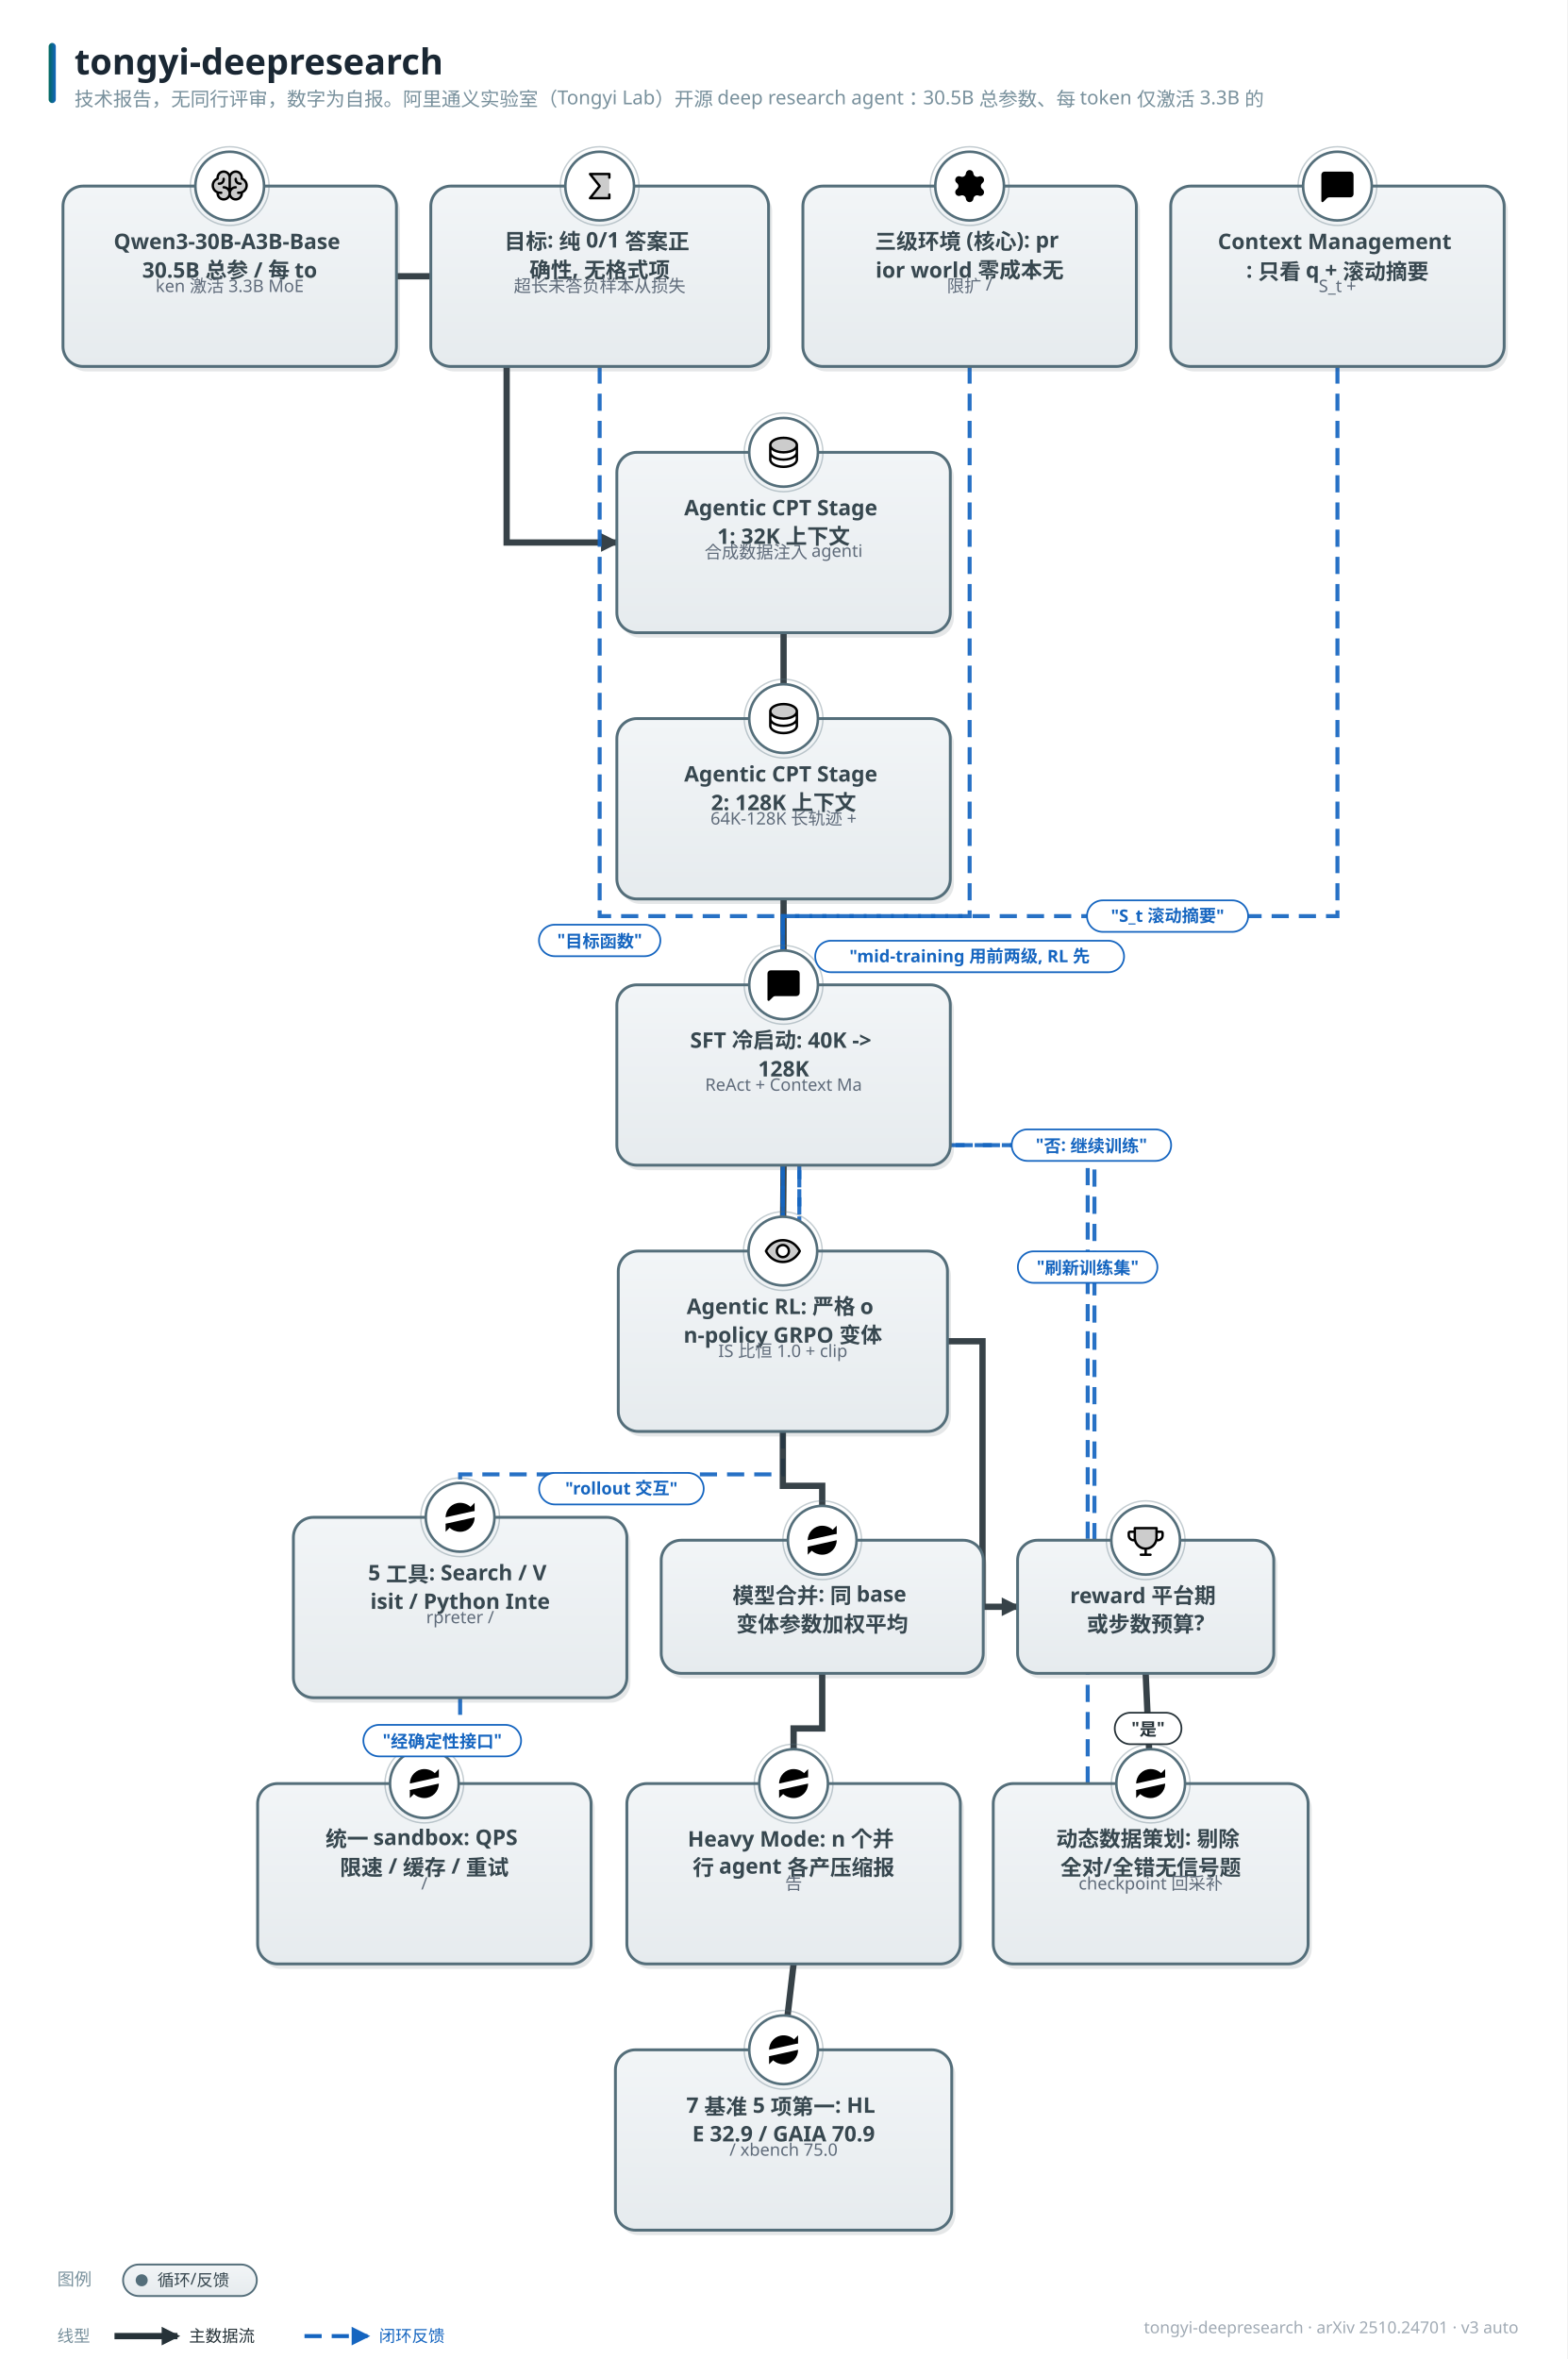
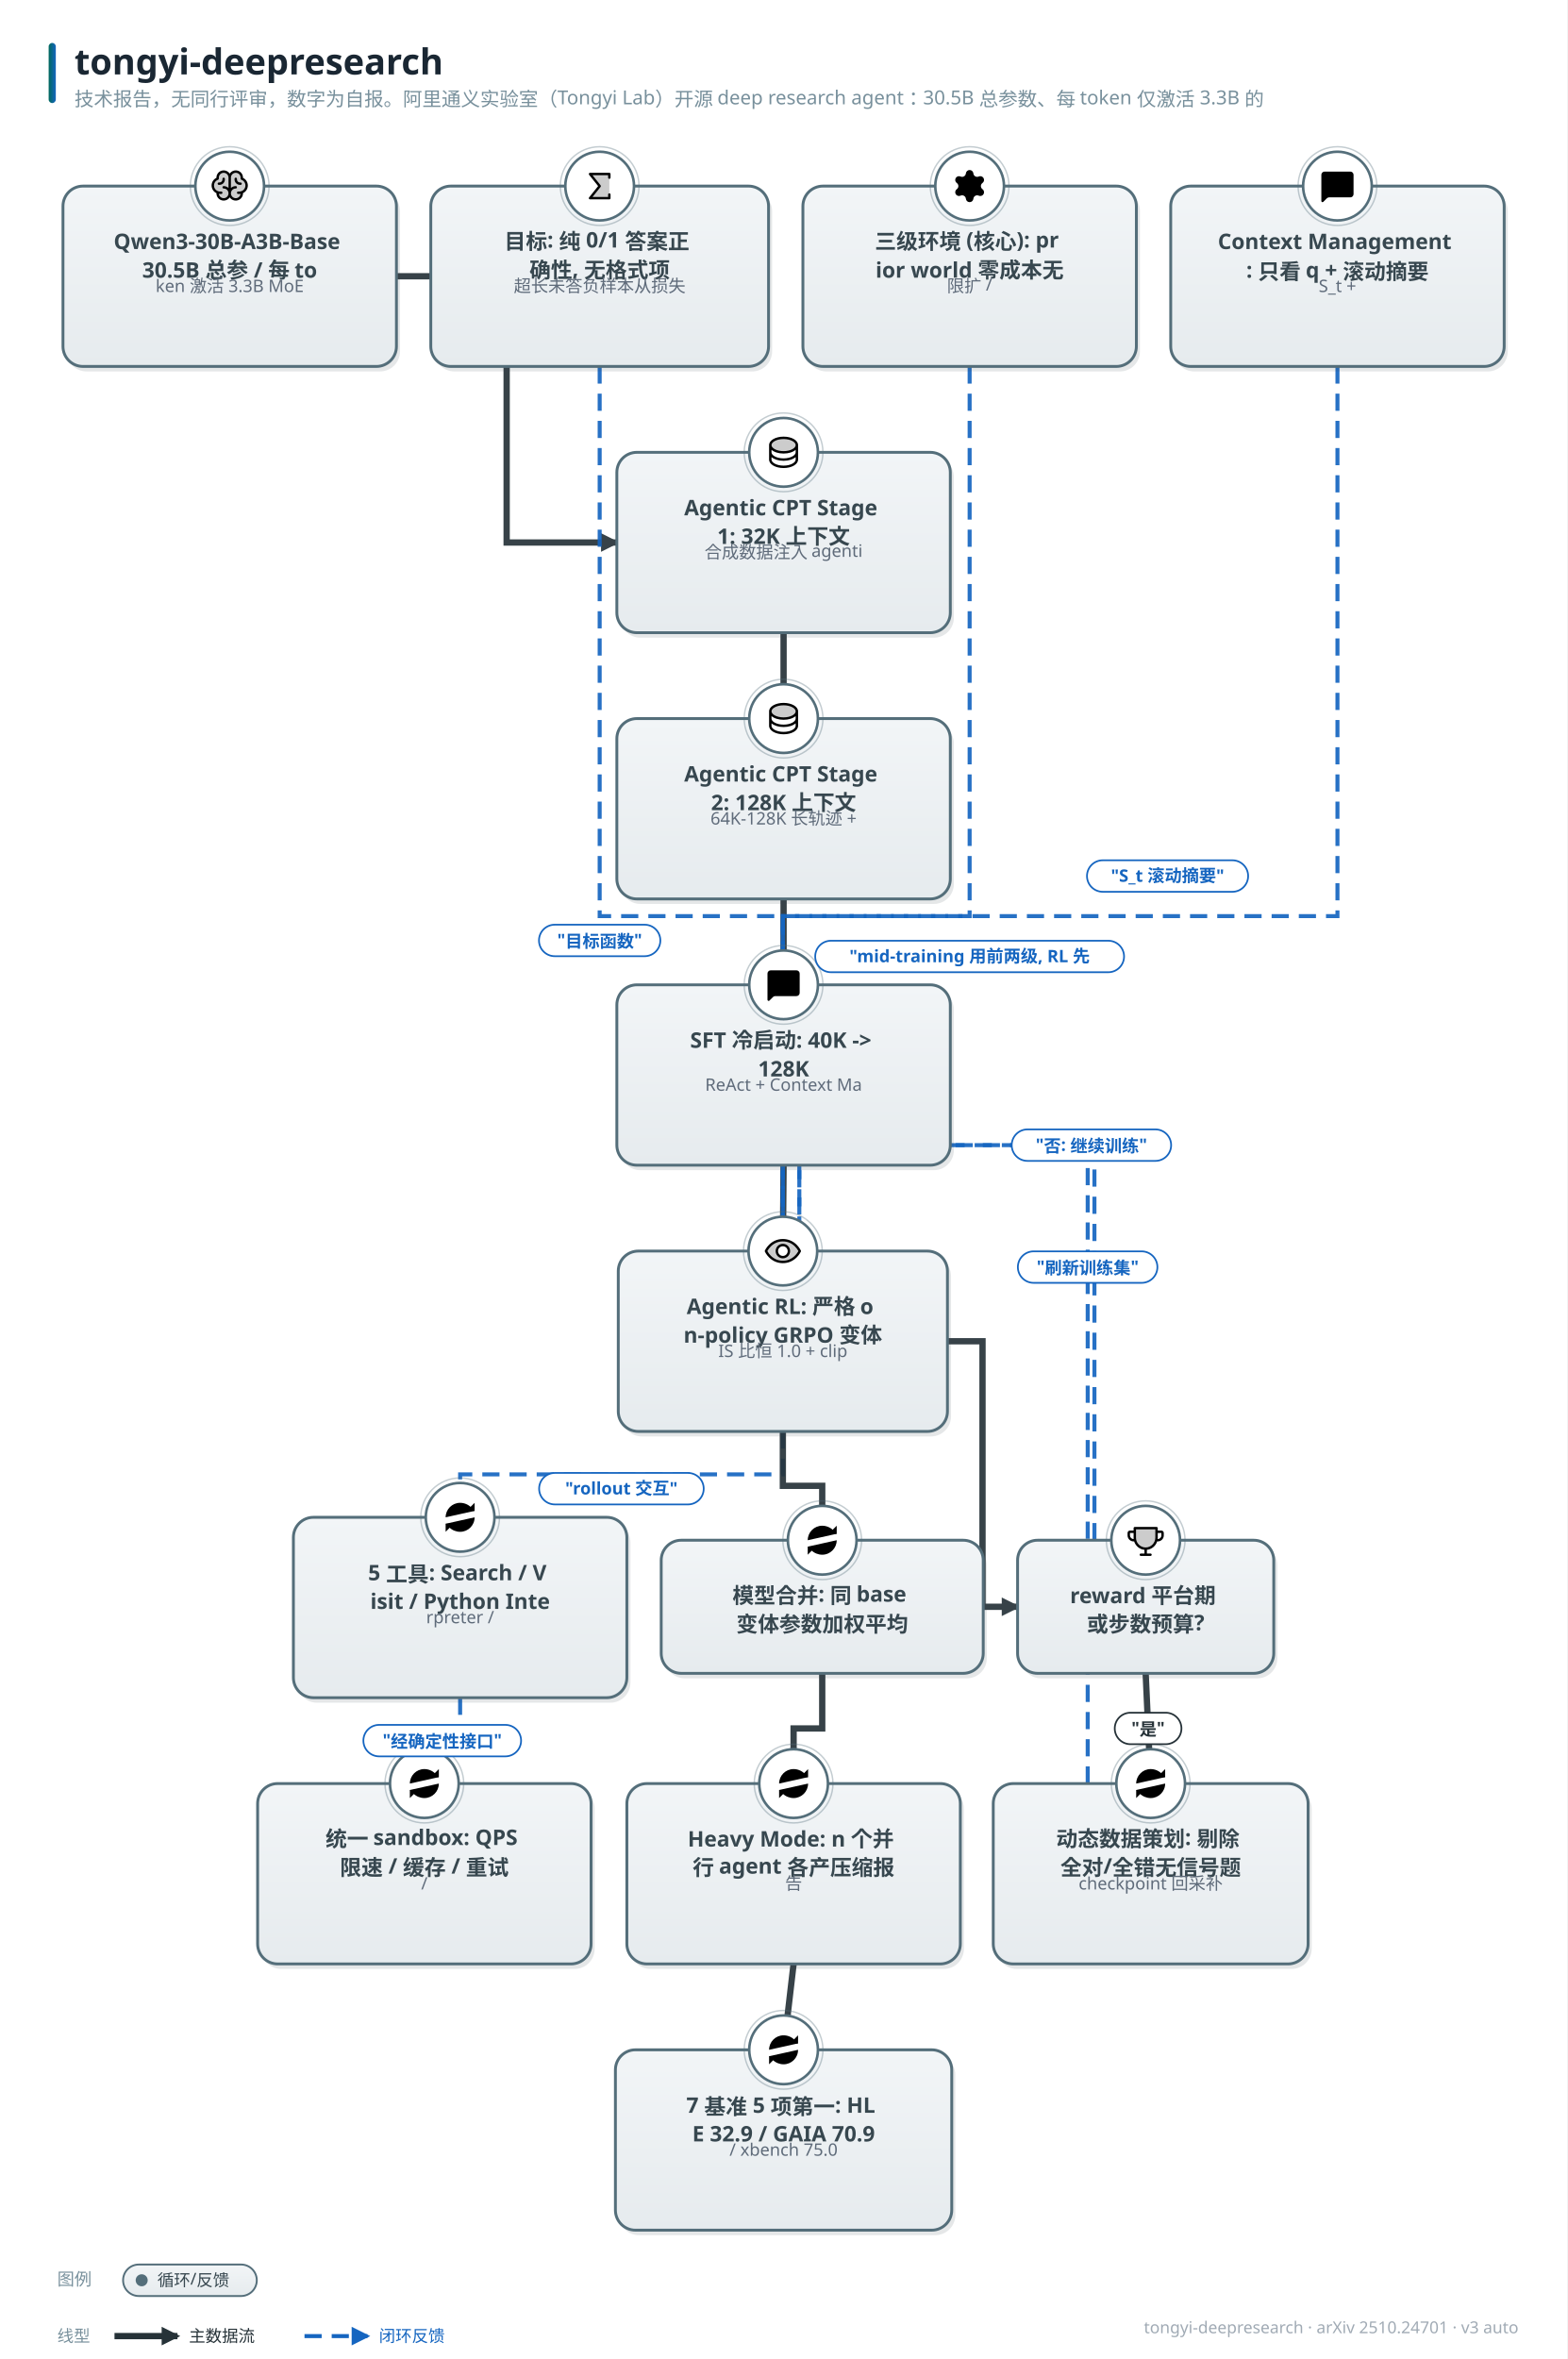
<svg xmlns="http://www.w3.org/2000/svg" width="1095" height="1648" viewBox="0 0 1095 1648" font-family="'PingFang SC','Hiragino Sans GB','Microsoft YaHei','Segoe UI',sans-serif">
  <style>text{font-family:'PingFang SC','Hiragino Sans GB','Microsoft YaHei','Segoe UI',sans-serif;} .lbl{font-weight:700;}</style>
  <defs>
    <linearGradient id="g-data" x1="0" y1="0" x2="0" y2="1">
      <stop offset="0" stop-color="#f1f9f1" />
      <stop offset="1" stop-color="#e2f0e2" />
    </linearGradient>
    <linearGradient id="g-frozen" x1="0" y1="0" x2="0" y2="1">
      <stop offset="0" stop-color="#f0f7fe" />
      <stop offset="1" stop-color="#dcecfb" />
    </linearGradient>
    <linearGradient id="g-train" x1="0" y1="0" x2="0" y2="1">
      <stop offset="0" stop-color="#fff6e8" />
      <stop offset="1" stop-color="#ffedd4" />
    </linearGradient>
    <linearGradient id="g-loss" x1="0" y1="0" x2="0" y2="1">
      <stop offset="0" stop-color="#fdf0f1" />
      <stop offset="1" stop-color="#f9e0e2" />
    </linearGradient>
    <linearGradient id="g-act" x1="0" y1="0" x2="0" y2="1">
      <stop offset="0" stop-color="#f8f1fb" />
      <stop offset="1" stop-color="#f0e4f7" />
    </linearGradient>
    <linearGradient id="g-loop" x1="0" y1="0" x2="0" y2="1">
      <stop offset="0" stop-color="#f2f5f7" />
      <stop offset="1" stop-color="#e6ebee" />
    </linearGradient>
    <linearGradient id="g-env" x1="0" y1="0" x2="0" y2="1">
      <stop offset="0" stop-color="#eef8f6" />
      <stop offset="1" stop-color="#dcf0ec" />
    </linearGradient>
    <linearGradient id="g-mem" x1="0" y1="0" x2="0" y2="1">
      <stop offset="0" stop-color="#fffef0" />
      <stop offset="1" stop-color="#fdf6d8" />
    </linearGradient>
    <linearGradient id="g-reward" x1="0" y1="0" x2="0" y2="1">
      <stop offset="0" stop-color="#fdf2f7" />
      <stop offset="1" stop-color="#f9e2ed" />
    </linearGradient>
    <linearGradient id="g-key" x1="0" y1="0" x2="0" y2="1">
      <stop offset="0" stop-color="#fffaf0" />
      <stop offset="1" stop-color="#fff1d6" />
    </linearGradient>
    <linearGradient id="g-title" x1="0" y1="0" x2="1" y2="0">
      <stop offset="0" stop-color="#00695c" />
      <stop offset="1" stop-color="#1565c0" />
    </linearGradient>
    <marker id="arr-main" viewBox="0 0 10 10" refX="8.5" refY="5" markerWidth="13" markerHeight="13" markerUnits="userSpaceOnUse" orient="auto-start-reverse">
      <path d="M0 0 L10 5 L0 10 z" fill="#546e7a" />
    </marker>
    <marker id="arr-thick" viewBox="0 0 10 10" refX="8.5" refY="5" markerWidth="13" markerHeight="13" markerUnits="userSpaceOnUse" orient="auto-start-reverse">
      <path d="M0 0 L10 5 L0 10 z" fill="#263238" />
    </marker>
    <marker id="arr-thin" viewBox="0 0 10 10" refX="8.5" refY="5" markerWidth="13" markerHeight="13" markerUnits="userSpaceOnUse" orient="auto-start-reverse">
      <path d="M0 0 L10 5 L0 10 z" fill="#9fb0bb" />
    </marker>
    <marker id="arr-fb" viewBox="0 0 10 10" refX="8.5" refY="5" markerWidth="13" markerHeight="13" markerUnits="userSpaceOnUse" orient="auto-start-reverse">
      <path d="M0 0 L10 5 L0 10 z" fill="#1565c0" />
    </marker>
    <marker id="arr-loss" viewBox="0 0 10 10" refX="8.5" refY="5" markerWidth="13" markerHeight="13" markerUnits="userSpaceOnUse" orient="auto-start-reverse">
      <path d="M0 0 L10 5 L0 10 z" fill="#c62828" />
    </marker>
  </defs>
  <rect width="1095" height="1648" fill="#ffffff" />
  <rect x="34" y="30" width="5" height="42" rx="2.5" fill="url(#g-title)" />
  <text x="52" y="52" font-size="25" font-weight="800" fill="#1a2733">tongyi-deepresearch</text>
  <text x="52" y="74" font-size="13.5" fill="#78909c">技术报告，无同行评审，数字为自报。阿里通义实验室（Tongyi Lab）开源 deep research agent：30.5B 总参数、每 token 仅激活 3.3B 的 </text>
  <text x="1061" y="1630" font-size="11.5" fill="#a0aab4" text-anchor="end">tongyi-deepresearch · arXiv 2510.24701 · v3 auto</text>
  <path d="M 277.0 193.0 L 354.0 193.0 L 354.0 379.0 L 431.0 379.0" fill="none" stroke="#263238" stroke-width="4.4" marker-end="url(#arr-thick)" opacity="0.92" />
  <path d="M 547.5 442.0 L 547.5 502.0" fill="none" stroke="#263238" stroke-width="4.4" marker-end="url(#arr-thick)" opacity="0.92" />
  <path d="M 547.5 628.0 L 547.5 688.0" fill="none" stroke="#263238" stroke-width="4.4" marker-end="url(#arr-thick)" opacity="0.92" />
  <path d="M 547.5 814.0 L 547.0 874.0" fill="none" stroke="#263238" stroke-width="4.4" marker-end="url(#arr-thick)" opacity="0.92" />
  <path d="M 419.0 256.0 L 419.0 640.0 L 547.0 640.0 L 547.0 874.0" fill="none" stroke="#1565c0" stroke-width="2.8" stroke-dasharray="12 7" marker-end="url(#arr-fb)" opacity="0.92" />
  <path d="M 677.5 256.0 L 677.5 640.0 L 547.0 640.0 L 547.0 874.0" fill="none" stroke="#1565c0" stroke-width="2.8" stroke-dasharray="12 7" marker-end="url(#arr-fb)" opacity="0.92" />
  <path d="M 547.0 1000.0 L 547.0 1030.0 L 321.5 1030.0 L 321.5 1060.0" fill="none" stroke="#1565c0" stroke-width="2.8" stroke-dasharray="12 7" marker-end="url(#arr-fb)" opacity="0.92" />
  <path d="M 321.5 1186.0 L 321.5 1216.0 L 296.5 1216.0 L 296.5 1246.0" fill="none" stroke="#1565c0" stroke-width="2.8" stroke-dasharray="12 7" marker-end="url(#arr-fb)" opacity="0.92" />
  <path d="M 934.5 256.0 L 934.5 640.0 L 547.0 640.0 L 547.0 874.0" fill="none" stroke="#1565c0" stroke-width="2.8" stroke-dasharray="12 7" marker-end="url(#arr-fb)" opacity="0.92" />
  <path d="M 662.0 937.0 L 686.5 937.0 L 686.5 1122.5 L 711.0 1122.5" fill="none" stroke="#263238" stroke-width="4.4" marker-end="url(#arr-thick)" opacity="0.92" />
  <path d="M 764.7 1076.0 L 764.7 800.0 L 558.5 800.0 L 558.5 874.0" fill="none" stroke="#1565c0" stroke-width="2.8" stroke-dasharray="12 7" marker-end="url(#arr-fb)" opacity="0.92" />
  <path d="M 800.5 1169.0 L 804.0 1246.0" fill="none" stroke="#263238" stroke-width="4.4" marker-end="url(#arr-thick)" opacity="0.92" />
  <path d="M 760.0 1246.0 L 760.0 800.0 L 558.5 800.0 L 558.5 874.0" fill="none" stroke="#1565c0" stroke-width="2.8" stroke-dasharray="12 7" marker-end="url(#arr-fb)" opacity="0.92" />
  <path d="M 547.0 1000.0 L 547.0 1038.0 L 574.5 1038.0 L 574.5 1076.0" fill="none" stroke="#263238" stroke-width="4.4" marker-end="url(#arr-thick)" opacity="0.92" />
  <path d="M 574.5 1169.0 L 574.5 1207.5 L 554.5 1207.5 L 554.5 1246.0" fill="none" stroke="#263238" stroke-width="4.4" marker-end="url(#arr-thick)" opacity="0.92" />
  <path d="M 554.5 1372.0 L 547.5 1432.0" fill="none" stroke="#263238" stroke-width="4.4" marker-end="url(#arr-thick)" opacity="0.92" />
  <rect x="46.5" y="133.5" width="233" height="126" rx="14" fill="#37474f" opacity="0.13" />
  <rect x="44" y="130" width="233" height="126" rx="14" fill="url(#g-loop)" stroke="#546e7a" stroke-width="2.0" />
  <circle cx="160.5" cy="130" r="24" fill="#ffffff" stroke="#546e7a" stroke-width="1.8" />
  <circle cx="160.5" cy="130" r="27.5" fill="none" stroke="#546e7a" stroke-width="1" opacity="0.35" />
  <g transform="translate(147.0,116.5) scale(0.1055)">
    <path d="M240,124a48,48,0,0,1-32,45.27h0V176a40,40,0,0,1-80,0,40,40,0,0,1-80,0v-6.73h0a48,48,0,0,1,0-90.54V72a40,40,0,0,1,80,0,40,40,0,0,1,80,0v6.73A48,48,0,0,1,240,124Z" opacity="0.2" />
    <path d="M248,124a56.11,56.11,0,0,0-32-50.61V72a48,48,0,0,0-88-26.49A48,48,0,0,0,40,72v1.39a56,56,0,0,0,0,101.2V176a48,48,0,0,0,88,26.49A48,48,0,0,0,216,176v-1.41A56.09,56.09,0,0,0,248,124ZM88,208a32,32,0,0,1-31.81-28.56A55.87,55.87,0,0,0,64,180h8a8,8,0,0,0,0-16H64A40,40,0,0,1,50.67,86.27,8,8,0,0,0,56,78.73V72a32,32,0,0,1,64,0v68.26A47.8,47.8,0,0,0,88,128a8,8,0,0,0,0,16,32,32,0,0,1,0,64Zm104-44h-8a8,8,0,0,0,0,16h8a55.87,55.87,0,0,0,7.81-.56A32,32,0,1,1,168,144a8,8,0,0,0,0-16,47.8,47.8,0,0,0-32,12.26V72a32,32,0,0,1,64,0v6.73a8,8,0,0,0,5.33,7.54A40,40,0,0,1,192,164Zm16-52a8,8,0,0,1-8,8h-4a36,36,0,0,1-36-36V80a8,8,0,0,1,16,0v4a20,20,0,0,0,20,20h4A8,8,0,0,1,208,112ZM60,120H56a8,8,0,0,1,0-16h4A20,20,0,0,0,80,84V80a8,8,0,0,1,16,0v4A36,36,0,0,1,60,120Z" />
  </g>
  <text x="160.5" y="174" font-size="15" class="lbl" fill="#37474f" text-anchor="middle">
    <tspan x="160.5" dy="0">Qwen3-30B-A3B-Base</tspan>
    <tspan x="160.5" dy="20">30.5B 总参 / 每 to</tspan>
  </text>
  <text x="160.5" y="204" font-size="12" fill="#5f6b7a" text-anchor="middle">ken 激活 3.3B MoE</text>
  <rect x="433.5" y="319.5" width="233" height="126" rx="14" fill="#37474f" opacity="0.13" />
  <rect x="431" y="316" width="233" height="126" rx="14" fill="url(#g-loop)" stroke="#546e7a" stroke-width="2.0" />
  <circle cx="547.5" cy="316" r="24" fill="#ffffff" stroke="#546e7a" stroke-width="1.8" />
  <circle cx="547.5" cy="316" r="27.5" fill="none" stroke="#546e7a" stroke-width="1" opacity="0.35" />
  <g transform="translate(534.0,302.5) scale(0.1055)">
    <path d="M216,80c0,26.51-39.4,48-88,48S40,106.51,40,80s39.4-48,88-48S216,53.49,216,80Z" opacity="0.2" />
    <path d="M128,24C74.17,24,32,48.6,32,80v96c0,31.4,42.17,56,96,56s96-24.6,96-56V80C224,48.6,181.83,24,128,24Zm80,104c0,9.62-7.88,19.43-21.61,26.92C170.93,163.35,150.19,168,128,168s-42.93-4.65-58.39-13.08C55.88,147.43,48,137.62,48,128V111.36c17.06,15,46.23,24.64,80,24.64s62.94-9.68,80-24.64ZM69.61,53.08C85.07,44.65,105.81,40,128,40s42.93,4.65,58.39,13.08C200.12,60.57,208,70.38,208,80s-7.88,19.43-21.61,26.92C170.93,115.35,150.19,120,128,120s-42.93-4.65-58.39-13.08C55.88,99.43,48,89.62,48,80S55.88,60.57,69.61,53.08ZM186.39,202.92C170.93,211.35,150.19,216,128,216s-42.93-4.65-58.39-13.08C55.88,195.43,48,185.62,48,176V159.36c17.06,15,46.23,24.64,80,24.64s62.94-9.68,80-24.64V176C208,185.62,200.12,195.43,186.39,202.92Z" />
  </g>
  <text x="547.5" y="360" font-size="15" class="lbl" fill="#37474f" text-anchor="middle">
    <tspan x="547.5" dy="0">Agentic CPT Stage </tspan>
    <tspan x="547.5" dy="20">1: 32K 上下文</tspan>
  </text>
  <text x="547.5" y="390" font-size="12" fill="#5f6b7a" text-anchor="middle">合成数据注入 agenti</text>
  <rect x="433.5" y="505.5" width="233" height="126" rx="14" fill="#37474f" opacity="0.13" />
  <rect x="431" y="502" width="233" height="126" rx="14" fill="url(#g-loop)" stroke="#546e7a" stroke-width="2.0" />
  <circle cx="547.5" cy="502" r="24" fill="#ffffff" stroke="#546e7a" stroke-width="1.8" />
  <circle cx="547.5" cy="502" r="27.5" fill="none" stroke="#546e7a" stroke-width="1" opacity="0.35" />
  <g transform="translate(534.0,488.5) scale(0.1055)">
    <path d="M216,80c0,26.51-39.4,48-88,48S40,106.51,40,80s39.4-48,88-48S216,53.49,216,80Z" opacity="0.2" />
    <path d="M128,24C74.17,24,32,48.6,32,80v96c0,31.4,42.17,56,96,56s96-24.6,96-56V80C224,48.6,181.83,24,128,24Zm80,104c0,9.62-7.88,19.43-21.61,26.92C170.93,163.35,150.19,168,128,168s-42.93-4.65-58.39-13.08C55.88,147.43,48,137.62,48,128V111.36c17.06,15,46.23,24.64,80,24.64s62.94-9.68,80-24.64ZM69.61,53.08C85.07,44.65,105.81,40,128,40s42.93,4.65,58.39,13.08C200.12,60.57,208,70.38,208,80s-7.88,19.43-21.61,26.92C170.93,115.35,150.19,120,128,120s-42.93-4.65-58.39-13.08C55.88,99.43,48,89.62,48,80S55.88,60.57,69.61,53.08ZM186.39,202.92C170.93,211.35,150.19,216,128,216s-42.93-4.65-58.39-13.08C55.88,195.43,48,185.62,48,176V159.36c17.06,15,46.23,24.64,80,24.64s62.94-9.68,80-24.64V176C208,185.62,200.12,195.43,186.39,202.92Z" />
  </g>
  <text x="547.5" y="546" font-size="15" class="lbl" fill="#37474f" text-anchor="middle">
    <tspan x="547.5" dy="0">Agentic CPT Stage </tspan>
    <tspan x="547.5" dy="20">2: 128K 上下文</tspan>
  </text>
  <text x="547.5" y="576" font-size="12" fill="#5f6b7a" text-anchor="middle">64K-128K 长轨迹 + </text>
  <rect x="433.5" y="691.5" width="233" height="126" rx="14" fill="#37474f" opacity="0.13" />
  <rect x="431" y="688" width="233" height="126" rx="14" fill="url(#g-loop)" stroke="#546e7a" stroke-width="2.0" />
  <circle cx="547.5" cy="688" r="24" fill="#ffffff" stroke="#546e7a" stroke-width="1.8" />
  <circle cx="547.5" cy="688" r="27.5" fill="none" stroke="#546e7a" stroke-width="1" opacity="0.35" />
  <g transform="translate(534.0,674.5) scale(1.125)">
    <path d="M22 17a2 2 0 0 1-2 2H6.828a2 2 0 0 0-1.414.586l-2.202 2.202A.71.71 0 0 1 2 21.286V5a2 2 0 0 1 2-2h16a2 2 0 0 1 2 2z" />
  </g>
  <text x="547.5" y="732" font-size="15" class="lbl" fill="#37474f" text-anchor="middle">
    <tspan x="547.5" dy="0">SFT 冷启动: 40K -&gt;</tspan>
    <tspan x="547.5" dy="20"> 128K</tspan>
  </text>
  <text x="547.5" y="762" font-size="12" fill="#5f6b7a" text-anchor="middle">ReAct + Context Ma</text>
  <rect x="434.5" y="877.5" width="230" height="126" rx="14" fill="#37474f" opacity="0.13" />
  <rect x="432" y="874" width="230" height="126" rx="14" fill="url(#g-loop)" stroke="#546e7a" stroke-width="2.0" />
  <circle cx="547.0" cy="874" r="24" fill="#ffffff" stroke="#546e7a" stroke-width="1.8" />
  <circle cx="547.0" cy="874" r="27.5" fill="none" stroke="#546e7a" stroke-width="1" opacity="0.35" />
  <g transform="translate(533.5,860.5) scale(0.1055)">
    <path d="M128,56C48,56,16,128,16,128s32,72,112,72,112-72,112-72S208,56,128,56Zm0,112a40,40,0,1,1,40-40A40,40,0,0,1,128,168Z" opacity="0.2" />
    <path d="M247.31,124.76c-.35-.79-8.82-19.58-27.65-38.41C194.57,61.26,162.88,48,128,48S61.43,61.26,36.34,86.35C17.51,105.18,9,124,8.69,124.76a8,8,0,0,0,0,6.5c.35.79,8.82,19.57,27.65,38.4C61.43,194.74,93.12,208,128,208s66.57-13.26,91.66-38.34c18.83-18.83,27.3-37.61,27.65-38.4A8,8,0,0,0,247.31,124.76ZM128,192c-30.78,0-57.67-11.19-79.93-33.25A133.47,133.47,0,0,1,25,128,133.33,133.33,0,0,1,48.07,97.25C70.33,75.19,97.22,64,128,64s57.67,11.19,79.93,33.25A133.46,133.46,0,0,1,231.05,128C223.84,141.46,192.43,192,128,192Zm0-112a48,48,0,1,0,48,48A48.05,48.05,0,0,0,128,80Zm0,80a32,32,0,1,1,32-32A32,32,0,0,1,128,160Z" />
  </g>
  <text x="547.0" y="918" font-size="15" class="lbl" fill="#37474f" text-anchor="middle">
    <tspan x="547.0" dy="0">Agentic RL: 严格 o</tspan>
    <tspan x="547.0" dy="20">n-policy GRPO 变体</tspan>
  </text>
  <text x="547.0" y="948" font-size="12" fill="#5f6b7a" text-anchor="middle">IS 比恒 1.0 + clip</text>
  <rect x="303.5" y="133.5" width="236" height="126" rx="14" fill="#37474f" opacity="0.13" />
  <rect x="301" y="130" width="236" height="126" rx="14" fill="url(#g-loop)" stroke="#546e7a" stroke-width="2.0" />
  <circle cx="419.0" cy="130" r="24" fill="#ffffff" stroke="#546e7a" stroke-width="1.8" />
  <circle cx="419.0" cy="130" r="27.5" fill="none" stroke="#546e7a" stroke-width="1" opacity="0.35" />
  <g transform="translate(405.5,116.5) scale(0.1055)">
    <path d="M192,48V208H64l64-80L64,48Z" opacity="0.2" />
    <path d="M184,72V56H80.65l53.6,67a8,8,0,0,1,0,10l-53.6,67H184V184a8,8,0,0,1,16,0v24a8,8,0,0,1-8,8H64a8,8,0,0,1-6.25-13l60-75-60-75A8,8,0,0,1,64,40H192a8,8,0,0,1,8,8V72a8,8,0,0,1-16,0Z" />
  </g>
  <text x="419.0" y="174" font-size="15" class="lbl" fill="#37474f" text-anchor="middle">
    <tspan x="419.0" dy="0">目标: 纯 0/1 答案正</tspan>
    <tspan x="419.0" dy="20">确性, 无格式项</tspan>
  </text>
  <text x="419.0" y="204" font-size="12" fill="#5f6b7a" text-anchor="middle">超长未答负样本从损失</text>
  <rect x="563.5" y="133.5" width="233" height="126" rx="14" fill="#37474f" opacity="0.13" />
  <rect x="561" y="130" width="233" height="126" rx="14" fill="url(#g-loop)" stroke="#546e7a" stroke-width="2.0" />
  <circle cx="677.5" cy="130" r="24" fill="#ffffff" stroke="#546e7a" stroke-width="1.8" />
  <circle cx="677.5" cy="130" r="27.5" fill="none" stroke="#546e7a" stroke-width="1" opacity="0.35" />
  <g transform="translate(664.0,116.5) scale(1.125)">
    <path d="M9.671 4.136a2.34 2.34 0 0 1 4.659 0 2.34 2.34 0 0 0 3.319 1.915 2.34 2.34 0 0 1 2.33 4.033 2.34 2.34 0 0 0 0 3.831 2.34 2.34 0 0 1-2.33 4.033 2.34 2.34 0 0 0-3.319 1.915 2.34 2.34 0 0 1-4.659 0 2.34 2.34 0 0 0-3.32-1.915 2.34 2.34 0 0 1-2.33-4.033 2.34 2.34 0 0 0 0-3.831A2.34 2.34 0 0 1 6.35 6.051a2.34 2.34 0 0 0 3.319-1.915" />
    <circle cx="12" cy="12" r="3" />
  </g>
  <text x="677.5" y="174" font-size="15" class="lbl" fill="#37474f" text-anchor="middle">
    <tspan x="677.5" dy="0">三级环境 (核心): pr</tspan>
    <tspan x="677.5" dy="20">ior world 零成本无</tspan>
  </text>
  <text x="677.5" y="204" font-size="12" fill="#5f6b7a" text-anchor="middle">限扩 /</text>
  <rect x="182.5" y="1249.5" width="233" height="126" rx="14" fill="#37474f" opacity="0.13" />
  <rect x="180" y="1246" width="233" height="126" rx="14" fill="url(#g-loop)" stroke="#546e7a" stroke-width="2.0" />
  <circle cx="296.5" cy="1246" r="24" fill="#ffffff" stroke="#546e7a" stroke-width="1.8" />
  <circle cx="296.5" cy="1246" r="27.5" fill="none" stroke="#546e7a" stroke-width="1" opacity="0.35" />
  <g transform="translate(283.0,1232.5) scale(1.125)">
    <path d="M3 12a9 9 0 0 1 9-9 9.75 9.75 0 0 1 6.74 2.74L21 8" />
    <path d="M21 3v5h-5" />
    <path d="M21 12a9 9 0 0 1-9 9 9.75 9.75 0 0 1-6.74-2.74L3 16" />
    <path d="M8 16H3v5" />
  </g>
  <text x="296.5" y="1290" font-size="15" class="lbl" fill="#37474f" text-anchor="middle">
    <tspan x="296.5" dy="0">统一 sandbox: QPS </tspan>
    <tspan x="296.5" dy="20">限速 / 缓存 / 重试 </tspan>
  </text>
  <text x="296.5" y="1320" font-size="12" fill="#5f6b7a" text-anchor="middle">/</text>
  <rect x="820.5" y="133.5" width="233" height="126" rx="14" fill="#37474f" opacity="0.13" />
  <rect x="818" y="130" width="233" height="126" rx="14" fill="url(#g-loop)" stroke="#546e7a" stroke-width="2.0" />
  <circle cx="934.5" cy="130" r="24" fill="#ffffff" stroke="#546e7a" stroke-width="1.8" />
  <circle cx="934.5" cy="130" r="27.5" fill="none" stroke="#546e7a" stroke-width="1" opacity="0.35" />
  <g transform="translate(921.0,116.5) scale(1.125)">
    <path d="M22 17a2 2 0 0 1-2 2H6.828a2 2 0 0 0-1.414.586l-2.202 2.202A.71.71 0 0 1 2 21.286V5a2 2 0 0 1 2-2h16a2 2 0 0 1 2 2z" />
  </g>
  <text x="934.5" y="174" font-size="15" class="lbl" fill="#37474f" text-anchor="middle">
    <tspan x="934.5" dy="0">Context Management</tspan>
    <tspan x="934.5" dy="20">: 只看 q + 滚动摘要</tspan>
  </text>
  <text x="934.5" y="204" font-size="12" fill="#5f6b7a" text-anchor="middle"> S_t +</text>
  <rect x="207.5" y="1063.5" width="233" height="126" rx="14" fill="#37474f" opacity="0.13" />
  <rect x="205" y="1060" width="233" height="126" rx="14" fill="url(#g-loop)" stroke="#546e7a" stroke-width="2.0" />
  <circle cx="321.5" cy="1060" r="24" fill="#ffffff" stroke="#546e7a" stroke-width="1.8" />
  <circle cx="321.5" cy="1060" r="27.5" fill="none" stroke="#546e7a" stroke-width="1" opacity="0.35" />
  <g transform="translate(308.0,1046.5) scale(1.125)">
    <path d="M3 12a9 9 0 0 1 9-9 9.75 9.75 0 0 1 6.74 2.74L21 8" />
    <path d="M21 3v5h-5" />
    <path d="M21 12a9 9 0 0 1-9 9 9.75 9.75 0 0 1-6.74-2.74L3 16" />
    <path d="M8 16H3v5" />
  </g>
  <text x="321.5" y="1104" font-size="15" class="lbl" fill="#37474f" text-anchor="middle">
    <tspan x="321.5" dy="0">5 工具: Search / V</tspan>
    <tspan x="321.5" dy="20">isit / Python Inte</tspan>
  </text>
  <text x="321.5" y="1134" font-size="12" fill="#5f6b7a" text-anchor="middle">rpreter /</text>
  <rect x="713.5" y="1079.5" width="179" height="93" rx="14" fill="#37474f" opacity="0.13" />
  <rect x="711" y="1076" width="179" height="93" rx="14" fill="url(#g-loop)" stroke="#546e7a" stroke-width="2.0" />
  <circle cx="800.5" cy="1076" r="24" fill="#ffffff" stroke="#546e7a" stroke-width="1.8" />
  <circle cx="800.5" cy="1076" r="27.5" fill="none" stroke="#546e7a" stroke-width="1" opacity="0.35" />
  <g transform="translate(787.0,1062.5) scale(0.1055)">
    <path d="M200,48v63.1c0,39.7-31.75,72.6-71.45,72.9A72,72,0,0,1,56,112V48Z" opacity="0.2" />
    <path d="M232,64H208V48a8,8,0,0,0-8-8H56a8,8,0,0,0-8,8V64H24A16,16,0,0,0,8,80V96a40,40,0,0,0,40,40h3.65A80.13,80.13,0,0,0,120,191.61V216H96a8,8,0,0,0,0,16h64a8,8,0,0,0,0-16H136V191.58c31.94-3.23,58.44-25.64,68.08-55.58H208a40,40,0,0,0,40-40V80A16,16,0,0,0,232,64ZM48,120A24,24,0,0,1,24,96V80H48v32q0,4,.39,8Zm144-8.9c0,35.52-29,64.64-64,64.9a64,64,0,0,1-64-64V56H192ZM232,96a24,24,0,0,1-24,24h-.5a81.81,81.81,0,0,0,.5-8.9V80h24Z" />
  </g>
  <text x="800.5" y="1120" font-size="15" class="lbl" fill="#37474f" text-anchor="middle">
    <tspan x="800.5" dy="0">reward 平台期</tspan>
    <tspan x="800.5" dy="20">或步数预算?</tspan>
  </text>
  <rect x="696.5" y="1249.5" width="220" height="126" rx="14" fill="#37474f" opacity="0.13" />
  <rect x="694" y="1246" width="220" height="126" rx="14" fill="url(#g-loop)" stroke="#546e7a" stroke-width="2.0" />
  <circle cx="804.0" cy="1246" r="24" fill="#ffffff" stroke="#546e7a" stroke-width="1.8" />
  <circle cx="804.0" cy="1246" r="27.5" fill="none" stroke="#546e7a" stroke-width="1" opacity="0.35" />
  <g transform="translate(790.5,1232.5) scale(1.125)">
    <path d="M3 12a9 9 0 0 1 9-9 9.75 9.75 0 0 1 6.74 2.74L21 8" />
    <path d="M21 3v5h-5" />
    <path d="M21 12a9 9 0 0 1-9 9 9.75 9.75 0 0 1-6.74-2.74L3 16" />
    <path d="M8 16H3v5" />
  </g>
  <text x="804.0" y="1290" font-size="15" class="lbl" fill="#37474f" text-anchor="middle">
    <tspan x="804.0" dy="0">动态数据策划: 剔除</tspan>
    <tspan x="804.0" dy="20">全对/全错无信号题</tspan>
  </text>
  <text x="804.0" y="1320" font-size="12" fill="#5f6b7a" text-anchor="middle">checkpoint 回采补</text>
  <rect x="464.5" y="1079.5" width="225" height="93" rx="14" fill="#37474f" opacity="0.13" />
  <rect x="462" y="1076" width="225" height="93" rx="14" fill="url(#g-loop)" stroke="#546e7a" stroke-width="2.0" />
  <circle cx="574.5" cy="1076" r="24" fill="#ffffff" stroke="#546e7a" stroke-width="1.8" />
  <circle cx="574.5" cy="1076" r="27.5" fill="none" stroke="#546e7a" stroke-width="1" opacity="0.35" />
  <g transform="translate(561.0,1062.5) scale(1.125)">
    <path d="M3 12a9 9 0 0 1 9-9 9.75 9.75 0 0 1 6.74 2.74L21 8" />
    <path d="M21 3v5h-5" />
    <path d="M21 12a9 9 0 0 1-9 9 9.75 9.75 0 0 1-6.74-2.74L3 16" />
    <path d="M8 16H3v5" />
  </g>
  <text x="574.5" y="1120" font-size="15" class="lbl" fill="#37474f" text-anchor="middle">
    <tspan x="574.5" dy="0">模型合并: 同 base </tspan>
    <tspan x="574.5" dy="20">变体参数加权平均</tspan>
  </text>
  <rect x="440.5" y="1249.5" width="233" height="126" rx="14" fill="#37474f" opacity="0.13" />
  <rect x="438" y="1246" width="233" height="126" rx="14" fill="url(#g-loop)" stroke="#546e7a" stroke-width="2.0" />
  <circle cx="554.5" cy="1246" r="24" fill="#ffffff" stroke="#546e7a" stroke-width="1.8" />
  <circle cx="554.5" cy="1246" r="27.5" fill="none" stroke="#546e7a" stroke-width="1" opacity="0.35" />
  <g transform="translate(541.0,1232.5) scale(1.125)">
    <path d="M3 12a9 9 0 0 1 9-9 9.75 9.75 0 0 1 6.74 2.74L21 8" />
    <path d="M21 3v5h-5" />
    <path d="M21 12a9 9 0 0 1-9 9 9.75 9.75 0 0 1-6.74-2.74L3 16" />
    <path d="M8 16H3v5" />
  </g>
  <text x="554.5" y="1290" font-size="15" class="lbl" fill="#37474f" text-anchor="middle">
    <tspan x="554.5" dy="0">Heavy Mode: n 个并</tspan>
    <tspan x="554.5" dy="20">行 agent 各产压缩报</tspan>
  </text>
  <text x="554.5" y="1320" font-size="12" fill="#5f6b7a" text-anchor="middle">告</text>
  <rect x="432.5" y="1435.5" width="235" height="126" rx="14" fill="#37474f" opacity="0.13" />
  <rect x="430" y="1432" width="235" height="126" rx="14" fill="url(#g-loop)" stroke="#546e7a" stroke-width="2.0" />
  <circle cx="547.5" cy="1432" r="24" fill="#ffffff" stroke="#546e7a" stroke-width="1.8" />
  <circle cx="547.5" cy="1432" r="27.5" fill="none" stroke="#546e7a" stroke-width="1" opacity="0.35" />
  <g transform="translate(534.0,1418.5) scale(1.125)">
    <path d="M3 12a9 9 0 0 1 9-9 9.75 9.75 0 0 1 6.74 2.74L21 8" />
    <path d="M21 3v5h-5" />
    <path d="M21 12a9 9 0 0 1-9 9 9.75 9.75 0 0 1-6.74-2.74L3 16" />
    <path d="M8 16H3v5" />
  </g>
  <text x="547.5" y="1476" font-size="15" class="lbl" fill="#37474f" text-anchor="middle">
    <tspan x="547.5" dy="0">7 基准 5 项第一: HL</tspan>
    <tspan x="547.5" dy="20">E 32.9 / GAIA 70.9</tspan>
  </text>
  <text x="547.5" y="1506" font-size="12" fill="#5f6b7a" text-anchor="middle"> / xbench 75.0</text>
  <g transform="translate(419.0,657.0)">
    <rect x="-42.4" y="-11" width="84.8" height="22" rx="11" fill="#ffffff" stroke="#1565c0" stroke-width="1.2" />
    <text y="4" font-size="12" fill="#1565c0" font-weight="600" text-anchor="middle">"目标函数"</text>
  </g>
  <g transform="translate(677.5,668.2)">
    <rect x="-107.9" y="-11" width="215.8" height="22" rx="11" fill="#ffffff" stroke="#1565c0" stroke-width="1.2" />
    <text y="4" font-size="12" fill="#1565c0" font-weight="600" text-anchor="middle">"mid-training 用前两级, RL 先</text>
  </g>
  <g transform="translate(434.2,1040.0)">
    <rect x="-57.5" y="-11" width="115.0" height="22" rx="11" fill="#ffffff" stroke="#1565c0" stroke-width="1.2" />
    <text y="4" font-size="12" fill="#1565c0" font-weight="600" text-anchor="middle">"rollout 交互"</text>
  </g>
  <g transform="translate(309.0,1216.0)">
    <rect x="-55.1" y="-11" width="110.2" height="22" rx="11" fill="#ffffff" stroke="#1565c0" stroke-width="1.2" />
    <text y="4" font-size="12" fill="#1565c0" font-weight="600" text-anchor="middle">"经确定性接口"</text>
  </g>
-   <g transform="translate(815.8,640.0)">
+   <g transform="translate(815.8,612.0)">
    <rect x="-56.3" y="-11" width="112.6" height="22" rx="11" fill="#ffffff" stroke="#1565c0" stroke-width="1.2" />
    <text y="4" font-size="12" fill="#1565c0" font-weight="600" text-anchor="middle">"S_t 滚动摘要"</text>
  </g>
  <g transform="translate(762.6,800.0)">
    <rect x="-55.7" y="-11" width="111.4" height="22" rx="11" fill="#ffffff" stroke="#1565c0" stroke-width="1.2" />
    <text y="4" font-size="12" fill="#1565c0" font-weight="600" text-anchor="middle">"否: 继续训练"</text>
  </g>
  <g transform="translate(802.2,1207.5)">
    <rect x="-23.3" y="-11" width="46.6" height="22" rx="11" fill="#ffffff" stroke="#263238" stroke-width="1.2" />
    <text y="4" font-size="12" fill="#263238" font-weight="600" text-anchor="middle">"是"</text>
  </g>
  <g transform="translate(760.0,885.2)">
    <rect x="-48.8" y="-11" width="97.5" height="22" rx="11" fill="#ffffff" stroke="#1565c0" stroke-width="1.2" />
    <text y="4" font-size="12" fill="#1565c0" font-weight="600" text-anchor="middle">"刷新训练集"</text>
  </g>
  <text x="40" y="1596.5" font-size="12" fill="#78909c">图例</text>
  <g>
    <rect x="86" y="1582" width="93.43" height="22" rx="11" fill="url(#g-loop)" stroke="#546e7a" stroke-width="1.3" />
    <circle cx="99" cy="1593" r="4.2" fill="#546e7a" />
    <text x="110" y="1597" font-size="11.5" fill="#37474f">循环/反馈</text>
  </g>
  <text x="40" y="1636" font-size="11.5" fill="#78909c">线型</text>
  <g>
    <path d="M 80 1632 h 44" stroke="#263238" stroke-width="4.4" marker-end="url(#arr-thick)" />
    <text x="132" y="1636" font-size="11.5" fill="#263238">主数据流</text>
  </g>
  <g>
    <path d="M 212.76 1632 h 44" stroke="#1565c0" stroke-width="2.8" stroke-dasharray="12 7" marker-end="url(#arr-fb)" />
    <text x="264.76" y="1636" font-size="11.5" fill="#1565c0">闭环反馈</text>
  </g>
</svg>
